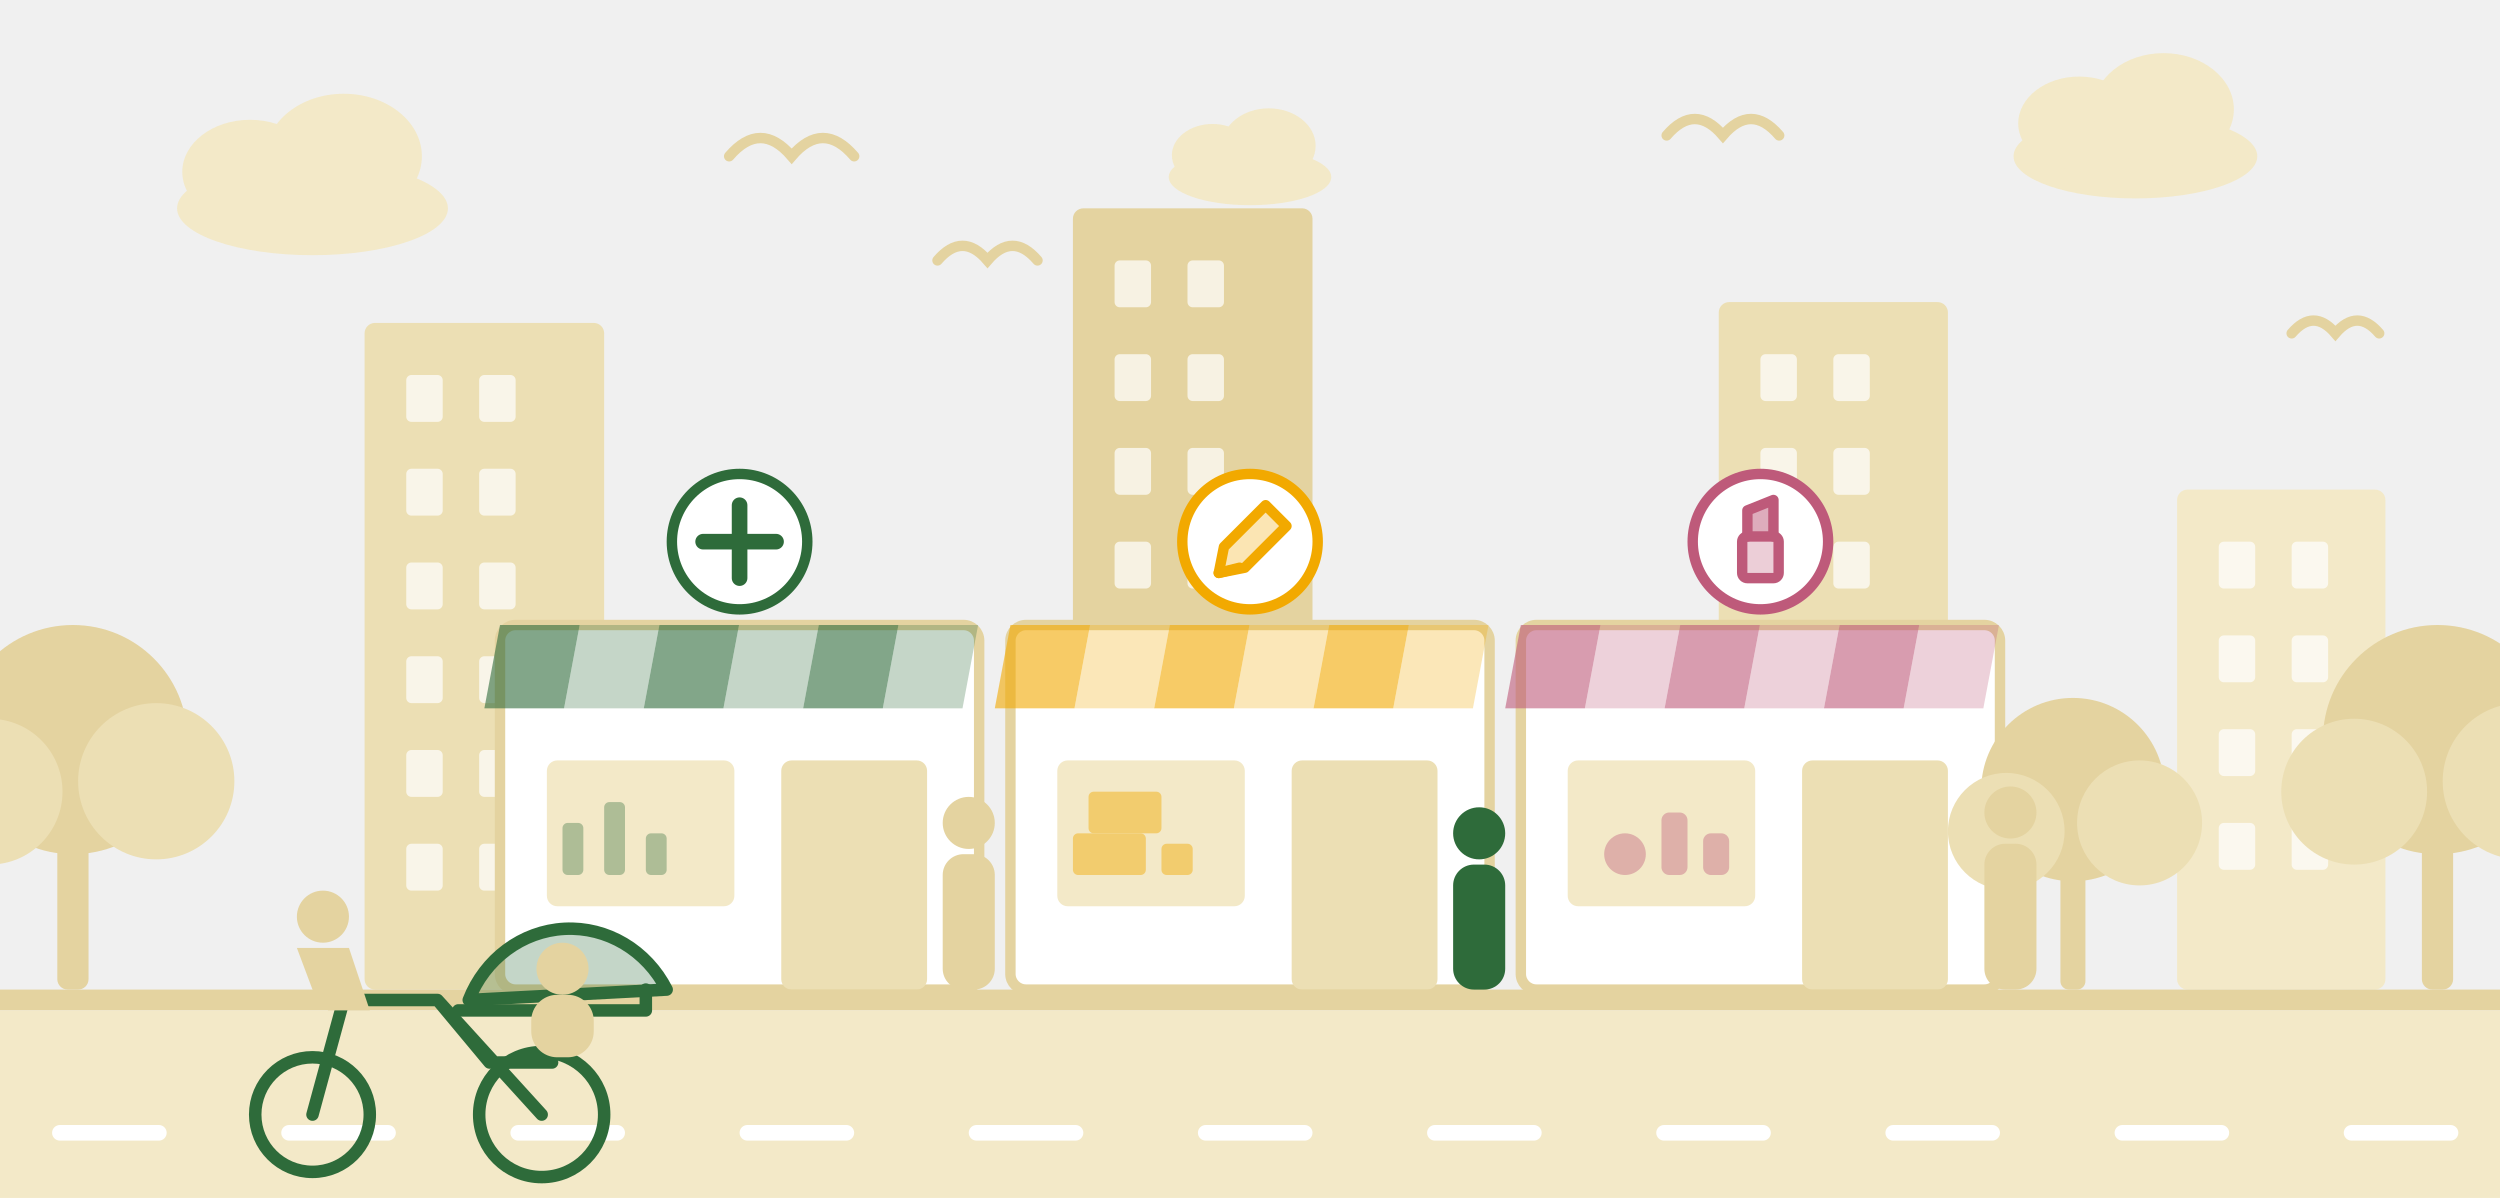
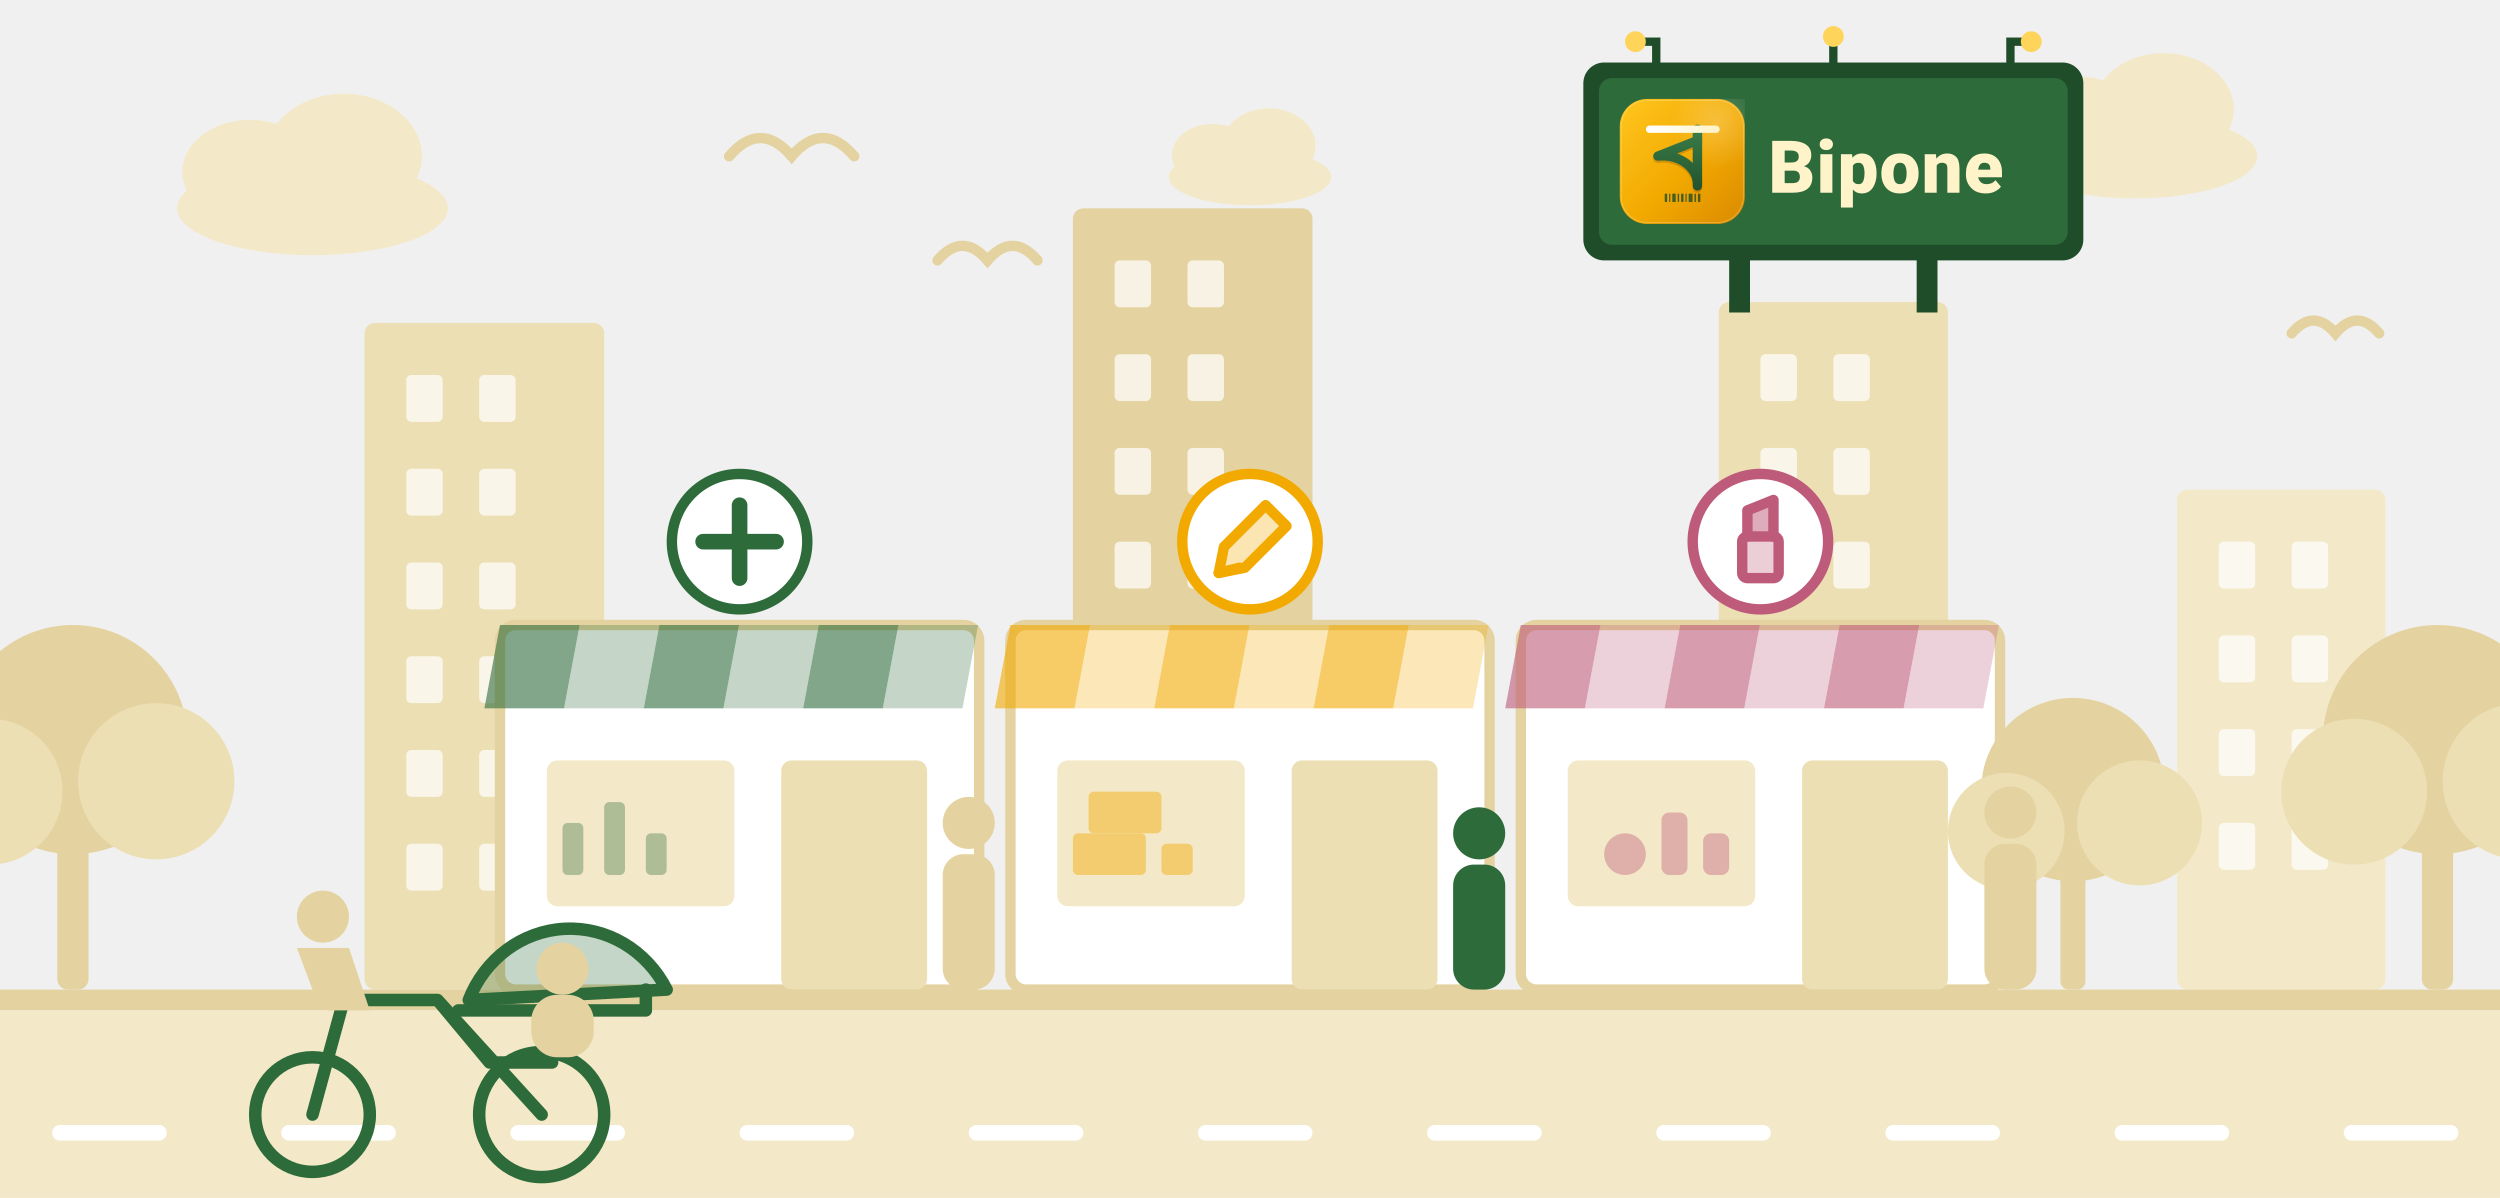
<svg xmlns="http://www.w3.org/2000/svg" viewBox="0 0 480 230">
  <g fill="#f3e9c8" transform="translate(60 40) scale(1)">
    <ellipse rx="26" ry="9" />
    <ellipse cx="-12" cy="-7" rx="13" ry="10" />
    <ellipse cx="6" cy="-10" rx="15" ry="12" />
  </g>
  <g fill="#f3e9c8" transform="translate(410 30) scale(0.9)">
    <ellipse rx="26" ry="9" />
    <ellipse cx="-12" cy="-7" rx="13" ry="10" />
    <ellipse cx="6" cy="-10" rx="15" ry="12" />
  </g>
  <g fill="#f3e9c8" transform="translate(240 34) scale(0.6)">
    <ellipse rx="26" ry="9" />
    <ellipse cx="-12" cy="-7" rx="13" ry="10" />
    <ellipse cx="6" cy="-10" rx="15" ry="12" />
  </g>
  <path d="M140 30q6 -7 12 0q6 -7 12 0" fill="none" stroke="#e4d3a0" stroke-width="2" stroke-linecap="round" />
  <path d="M180 50q4.8 -5.6 9.6 0q4.8 -5.6 9.6 0" fill="none" stroke="#e4d3a0" stroke-width="2" stroke-linecap="round" />
  <path d="M320 26q5.4 -6.3 10.8 0q5.4 -6.3 10.8 0" fill="none" stroke="#e4d3a0" stroke-width="2" stroke-linecap="round" />
  <path d="M440 64q4.2 -4.9 8.4 0q4.2 -4.9 8.4 0" fill="none" stroke="#e4d3a0" stroke-width="2" stroke-linecap="round" />
  <rect x="70" y="62" width="46" height="128" rx="2" fill="#ecdfb4" />
  <rect x="78" y="72" width="7" height="9" rx="1" fill="#fff" opacity=".7" />
  <rect x="92" y="72" width="7" height="9" rx="1" fill="#fff" opacity=".7" />
  <rect x="78" y="90" width="7" height="9" rx="1" fill="#fff" opacity=".7" />
  <rect x="92" y="90" width="7" height="9" rx="1" fill="#fff" opacity=".7" />
  <rect x="78" y="108" width="7" height="9" rx="1" fill="#fff" opacity=".7" />
  <rect x="92" y="108" width="7" height="9" rx="1" fill="#fff" opacity=".7" />
  <rect x="78" y="126" width="7" height="9" rx="1" fill="#fff" opacity=".7" />
  <rect x="92" y="126" width="7" height="9" rx="1" fill="#fff" opacity=".7" />
  <rect x="78" y="144" width="7" height="9" rx="1" fill="#fff" opacity=".7" />
  <rect x="92" y="144" width="7" height="9" rx="1" fill="#fff" opacity=".7" />
  <rect x="78" y="162" width="7" height="9" rx="1" fill="#fff" opacity=".7" />
  <rect x="92" y="162" width="7" height="9" rx="1" fill="#fff" opacity=".7" />
  <rect x="206" y="40" width="46" height="150" rx="2" fill="#e4d3a0" />
  <rect x="214" y="50" width="7" height="9" rx="1" fill="#fff" opacity=".7" />
  <rect x="228" y="50" width="7" height="9" rx="1" fill="#fff" opacity=".7" />
  <rect x="214" y="68" width="7" height="9" rx="1" fill="#fff" opacity=".7" />
  <rect x="228" y="68" width="7" height="9" rx="1" fill="#fff" opacity=".7" />
  <rect x="214" y="86" width="7" height="9" rx="1" fill="#fff" opacity=".7" />
  <rect x="228" y="86" width="7" height="9" rx="1" fill="#fff" opacity=".7" />
  <rect x="214" y="104" width="7" height="9" rx="1" fill="#fff" opacity=".7" />
  <rect x="228" y="104" width="7" height="9" rx="1" fill="#fff" opacity=".7" />
  <rect x="214" y="122" width="7" height="9" rx="1" fill="#fff" opacity=".7" />
  <rect x="228" y="122" width="7" height="9" rx="1" fill="#fff" opacity=".7" />
  <rect x="214" y="140" width="7" height="9" rx="1" fill="#fff" opacity=".7" />
  <rect x="228" y="140" width="7" height="9" rx="1" fill="#fff" opacity=".7" />
  <rect x="214" y="158" width="7" height="9" rx="1" fill="#fff" opacity=".7" />
  <rect x="228" y="158" width="7" height="9" rx="1" fill="#fff" opacity=".7" />
  <rect x="330" y="58" width="44" height="132" rx="2" fill="#ecdfb4" />
  <rect x="338" y="68" width="7" height="9" rx="1" fill="#fff" opacity=".7" />
  <rect x="352" y="68" width="7" height="9" rx="1" fill="#fff" opacity=".7" />
  <rect x="338" y="86" width="7" height="9" rx="1" fill="#fff" opacity=".7" />
  <rect x="352" y="86" width="7" height="9" rx="1" fill="#fff" opacity=".7" />
  <rect x="338" y="104" width="7" height="9" rx="1" fill="#fff" opacity=".7" />
  <rect x="352" y="104" width="7" height="9" rx="1" fill="#fff" opacity=".7" />
  <rect x="338" y="122" width="7" height="9" rx="1" fill="#fff" opacity=".7" />
  <rect x="352" y="122" width="7" height="9" rx="1" fill="#fff" opacity=".7" />
  <rect x="338" y="140" width="7" height="9" rx="1" fill="#fff" opacity=".7" />
  <rect x="352" y="140" width="7" height="9" rx="1" fill="#fff" opacity=".7" />
  <rect x="338" y="158" width="7" height="9" rx="1" fill="#fff" opacity=".7" />
  <rect x="352" y="158" width="7" height="9" rx="1" fill="#fff" opacity=".7" />
  <rect x="418" y="94" width="40" height="96" rx="2" fill="#f3e9c8" />
  <rect x="426" y="104" width="7" height="9" rx="1" fill="#fff" opacity=".7" />
  <rect x="440" y="104" width="7" height="9" rx="1" fill="#fff" opacity=".7" />
  <rect x="426" y="122" width="7" height="9" rx="1" fill="#fff" opacity=".7" />
  <rect x="440" y="122" width="7" height="9" rx="1" fill="#fff" opacity=".7" />
  <rect x="426" y="140" width="7" height="9" rx="1" fill="#fff" opacity=".7" />
  <rect x="440" y="140" width="7" height="9" rx="1" fill="#fff" opacity=".7" />
  <rect x="426" y="158" width="7" height="9" rx="1" fill="#fff" opacity=".7" />
  <rect x="440" y="158" width="7" height="9" rx="1" fill="#fff" opacity=".7" />
  <g transform="translate(14 190) scale(1)">
    <rect x="-3" y="-34" width="6" height="34" rx="2" fill="#e4d3a0" />
    <circle cy="-48" r="22" fill="#e4d3a0" />
    <circle cx="-16" cy="-38" r="14" fill="#ecdfb4" />
    <circle cx="16" cy="-40" r="15" fill="#ecdfb4" />
  </g>
  <g transform="translate(468 190) scale(1)">
    <rect x="-3" y="-34" width="6" height="34" rx="2" fill="#e4d3a0" />
    <circle cy="-48" r="22" fill="#e4d3a0" />
    <circle cx="-16" cy="-38" r="14" fill="#ecdfb4" />
    <circle cx="16" cy="-40" r="15" fill="#ecdfb4" />
  </g>
  <rect x="96" y="120" width="92" height="70" rx="3" fill="#fff" stroke="#e4d3a0" stroke-width="2" />
  <path d="M96.0 120h15.3l-3 16h-15.3z" fill="#2e6b3a" opacity="0.6" />
  <path d="M111.3 120h15.3l-3 16h-15.3z" fill="#2e6b3a" opacity="0.28" />
  <path d="M126.6 120h15.3l-3 16h-15.3z" fill="#2e6b3a" opacity="0.6" />
  <path d="M141.9 120h15.3l-3 16h-15.3z" fill="#2e6b3a" opacity="0.28" />
  <path d="M157.2 120h15.3l-3 16h-15.3z" fill="#2e6b3a" opacity="0.6" />
  <path d="M172.5 120h15.3l-3 16h-15.3z" fill="#2e6b3a" opacity="0.28" />
  <rect x="105" y="146" width="36" height="28" rx="2" fill="#f3e9c8" />
  <rect x="150" y="146" width="28" height="44" rx="2" fill="#ecdfb4" />
  <circle cx="142.0" cy="104" r="13" fill="#fff" stroke="#2e6b3a" stroke-width="2" />
  <g transform="translate(142.0 104)" stroke="#2e6b3a" stroke-width="3" stroke-linecap="round" stroke-linejoin="round" fill="none">
    <path d="M0 -7v14M-7 0h14" />
  </g>
  <rect x="194" y="120" width="92" height="70" rx="3" fill="#fff" stroke="#e4d3a0" stroke-width="2" />
  <path d="M194.0 120h15.3l-3 16h-15.3z" fill="#f2a900" opacity="0.6" />
  <path d="M209.3 120h15.3l-3 16h-15.3z" fill="#f2a900" opacity="0.28" />
  <path d="M224.6 120h15.3l-3 16h-15.3z" fill="#f2a900" opacity="0.6" />
  <path d="M239.9 120h15.3l-3 16h-15.3z" fill="#f2a900" opacity="0.28" />
  <path d="M255.2 120h15.3l-3 16h-15.3z" fill="#f2a900" opacity="0.6" />
  <path d="M270.5 120h15.3l-3 16h-15.3z" fill="#f2a900" opacity="0.28" />
  <rect x="203" y="146" width="36" height="28" rx="2" fill="#f3e9c8" />
  <rect x="248" y="146" width="28" height="44" rx="2" fill="#ecdfb4" />
  <circle cx="240.0" cy="104" r="13" fill="#fff" stroke="#f2a900" stroke-width="2" />
  <g transform="translate(240.0 104)" stroke="#f2a900" stroke-width="3" stroke-linecap="round" stroke-linejoin="round" fill="none">
    <path d="M-6 6l1-5 8-8 4 4-8 8z" fill="#f2a900" fill-opacity=".3" stroke-width="2" />
    <path d="M-6 6l4-1" stroke-width="2" />
  </g>
  <rect x="292" y="120" width="92" height="70" rx="3" fill="#fff" stroke="#e4d3a0" stroke-width="2" />
  <path d="M292.0 120h15.3l-3 16h-15.3z" fill="#be5a7a" opacity="0.6" />
  <path d="M307.3 120h15.3l-3 16h-15.3z" fill="#be5a7a" opacity="0.28" />
  <path d="M322.6 120h15.3l-3 16h-15.3z" fill="#be5a7a" opacity="0.6" />
  <path d="M337.9 120h15.3l-3 16h-15.3z" fill="#be5a7a" opacity="0.28" />
  <path d="M353.2 120h15.3l-3 16h-15.3z" fill="#be5a7a" opacity="0.6" />
  <path d="M368.5 120h15.3l-3 16h-15.3z" fill="#be5a7a" opacity="0.28" />
  <rect x="301" y="146" width="36" height="28" rx="2" fill="#f3e9c8" />
  <rect x="346" y="146" width="28" height="44" rx="2" fill="#ecdfb4" />
  <circle cx="338.0" cy="104" r="13" fill="#fff" stroke="#be5a7a" stroke-width="2" />
  <g transform="translate(338.0 104)" stroke="#be5a7a" stroke-width="3" stroke-linecap="round" stroke-linejoin="round" fill="none">
    <rect x="-3.5" y="-1" width="7" height="8" rx="1" fill="#be5a7a" fill-opacity=".3" stroke-width="2" />
    <path d="M-2.5 -1v-5l5 -2v7" stroke-width="2" fill="#be5a7a" fill-opacity=".5" />
  </g>
  <g fill="#2e6b3a" opacity=".35">
    <rect x="108" y="158" width="4" height="10" rx="1" />
    <rect x="116" y="154" width="4" height="14" rx="1" />
    <rect x="124" y="160" width="4" height="8" rx="1" />
  </g>
  <g fill="#f2a900" opacity=".45">
    <rect x="206" y="160" width="14" height="8" rx="1" />
    <rect x="209" y="152" width="14" height="8" rx="1" />
    <rect x="223" y="162" width="6" height="6" rx="1" />
  </g>
  <g fill="#be5a7a" opacity=".4">
    <circle cx="312" cy="164" r="4" />
    <rect x="319" y="156" width="5" height="12" rx="1.5" />
    <rect x="327" y="160" width="5" height="8" rx="1.5" />
  </g>
  <g transform="translate(398 190) scale(0.8)">
    <rect x="-3" y="-34" width="6" height="34" rx="2" fill="#e4d3a0" />
    <circle cy="-48" r="22" fill="#e4d3a0" />
    <circle cx="-16" cy="-38" r="14" fill="#ecdfb4" />
    <circle cx="16" cy="-40" r="15" fill="#ecdfb4" />
  </g>
  <rect y="190" width="480" height="4" fill="#e4d3a0" />
  <rect y="194" width="480" height="36" fill="#f3e9c8" />
  <rect x="10" y="216" width="22" height="3" rx="1.5" fill="#fff" />
  <rect x="54" y="216" width="22" height="3" rx="1.5" fill="#fff" />
  <rect x="98" y="216" width="22" height="3" rx="1.5" fill="#fff" />
  <rect x="142" y="216" width="22" height="3" rx="1.5" fill="#fff" />
  <rect x="186" y="216" width="22" height="3" rx="1.5" fill="#fff" />
  <rect x="230" y="216" width="22" height="3" rx="1.5" fill="#fff" />
  <rect x="274" y="216" width="22" height="3" rx="1.5" fill="#fff" />
  <rect x="318" y="216" width="22" height="3" rx="1.5" fill="#fff" />
  <rect x="362" y="216" width="22" height="3" rx="1.5" fill="#fff" />
  <rect x="406" y="216" width="22" height="3" rx="1.5" fill="#fff" />
  <rect x="450" y="216" width="22" height="3" rx="1.5" fill="#fff" />
  <g transform="translate(60 214)" stroke="#2e6b3a" stroke-width="2.4" fill="none" stroke-linecap="round" stroke-linejoin="round">
    <circle cx="0" cy="0" r="11" />
    <circle cx="44" cy="0" r="12" />
    <path d="M0 0L6 -22M6 -22L24 -22L34 -10M24 -22L44 0M34 -10h12" />
    <path d="M28 -20h36v-4" />
    <path d="M30 -22a21 22 0 0 1 38 -2z" fill="#2e6b3a" fill-opacity=".28" />
  </g>
  <g transform="translate(60 214)" fill="#e4d3a0">
    <circle cx="2" cy="-38" r="5" />
    <path d="M-3 -32h10l4 12h-8l-3 -4z" />
    <circle cx="48" cy="-28" r="5" />
    <rect x="42" y="-23" width="12" height="12" rx="5" />
  </g>
  <g transform="translate(186 190)">
    <circle cy="-32" r="5" fill="#e4d3a0" />
    <rect x="-5" y="-26" width="10" height="26" rx="4" fill="#e4d3a0" />
  </g>
  <g transform="translate(284 190)">
    <circle cy="-30" r="5" fill="#2e6b3a" />
    <rect x="-5" y="-24" width="10" height="24" rx="4" fill="#2e6b3a" />
  </g>
  <g transform="translate(386 190)">
    <circle cy="-34" r="5" fill="#e4d3a0" />
    <rect x="-5" y="-28" width="10" height="28" rx="4" fill="#e4d3a0" />
  </g>
+   <g id="billboard">
+     <g fill="#1f4d2a">
+       <rect x="332" y="48" width="4" height="12" />
+       <rect x="368" y="48" width="4" height="12" />
+     </g>
+     <g stroke="#1f4d2a" stroke-width="1.6" stroke-linecap="round" fill="none">
+       <path d="M318 12v-4h-4" />
+       <path d="M352 12v-5" />
+       <path d="M386 12v-4h4" />
+     </g>
+     <g fill="#ffd45a">
+       <circle cx="314" cy="8" r="2" />
+       <circle cx="352" cy="7" r="2" />
+       <circle cx="390" cy="8" r="2" />
+     </g>
+     <rect x="304" y="12" width="96" height="38" rx="4" fill="#1f4d2a" />
+     <rect x="307" y="15" width="90" height="32" rx="2.5" fill="#2e6b3a" />
+     <svg x="311" y="19" width="24" height="24" viewBox="0 0 512 512">
+       <defs>
+         <linearGradient id="bb-bg" x1="0" y1="0" x2="1" y2="1">
+           <stop offset="0" stop-color="#ffc61f" />
+           <stop offset=".55" stop-color="#f2a900" />
+           <stop offset="1" stop-color="#d98a00" />
+         </linearGradient>
+         <radialGradient id="bb-glow">
+           <stop offset="0" stop-color="#fff" stop-opacity=".22" />
+           <stop offset="1" stop-color="#fff" stop-opacity="0" />
+         </radialGradient>
+         <linearGradient id="bb-wh" gradientUnits="userSpaceOnUse" x1="0" y1="150" x2="0" y2="440">
+           <stop offset="0" stop-color="#3b7f49" />
+           <stop offset="1" stop-color="#1f4d2a" />
+         </linearGradient>
+         <linearGradient id="bb-gold" gradientUnits="userSpaceOnUse" x1="124" y1="0" x2="396" y2="0">
+           <stop offset="0" stop-color="#ffffff" />
+           <stop offset="1" stop-color="#fff3c9" />
+         </linearGradient>
+       </defs>
+       <rect width="512" height="512" rx="112" fill="url(#bb-bg)" />
+       <rect x="6" y="6" width="500" height="500" rx="106" fill="none" stroke="#fff" stroke-opacity=".3" stroke-width="3" />
+       <circle cx="400" cy="96" r="190" fill="url(#bb-glow)" />
+       <g transform="translate(256 256) scale(1.0) translate(-256 -256) translate(-2 -36)">
+         <g stroke-linecap="round" stroke-linejoin="round" fill="none">
+           <path d="M320 206L158 270C238 262 308 306 320 372" stroke="#7a4b00" stroke-opacity=".28" stroke-width="40" transform="translate(0 8)" />
+           <path d="M320 160V392" stroke="#7a4b00" stroke-opacity=".28" stroke-width="40" transform="translate(0 8)" />
+           <path d="M320 206L158 270C238 262 308 306 320 372" stroke="url(#bb-wh)" stroke-width="38" />
+           <path d="M320 160V392" stroke="url(#bb-wh)" stroke-width="38" />
+           <path d="M124 160H396" stroke="url(#bb-gold)" stroke-width="30" />
+         </g>
+         <g fill="#1f4d2a" fill-opacity=".8">
+           <rect x="186" y="424" width="10" height="34" rx="2" />
+           <rect x="204" y="424" width="5" height="34" rx="2" />
+           <rect x="217" y="424" width="14" height="34" rx="2" />
+           <rect x="239" y="424" width="6" height="34" rx="2" />
+           <rect x="253" y="424" width="10" height="34" rx="2" />
+           <rect x="271" y="424" width="5" height="34" rx="2" />
+           <rect x="284" y="424" width="16" height="34" rx="2" />
+           <rect x="308" y="424" width="6" height="34" rx="2" />
+           <rect x="322" y="424" width="10" height="34" rx="2" />
+         </g>
+       </g>
+     </svg>
+     <text x="339.5" y="37" font-family="Roboto, Arial, Helvetica, sans-serif" font-size="14" font-weight="800" fill="#fff3c9" letter-spacing=".2">Bipone</text>
+   </g>
</svg>
